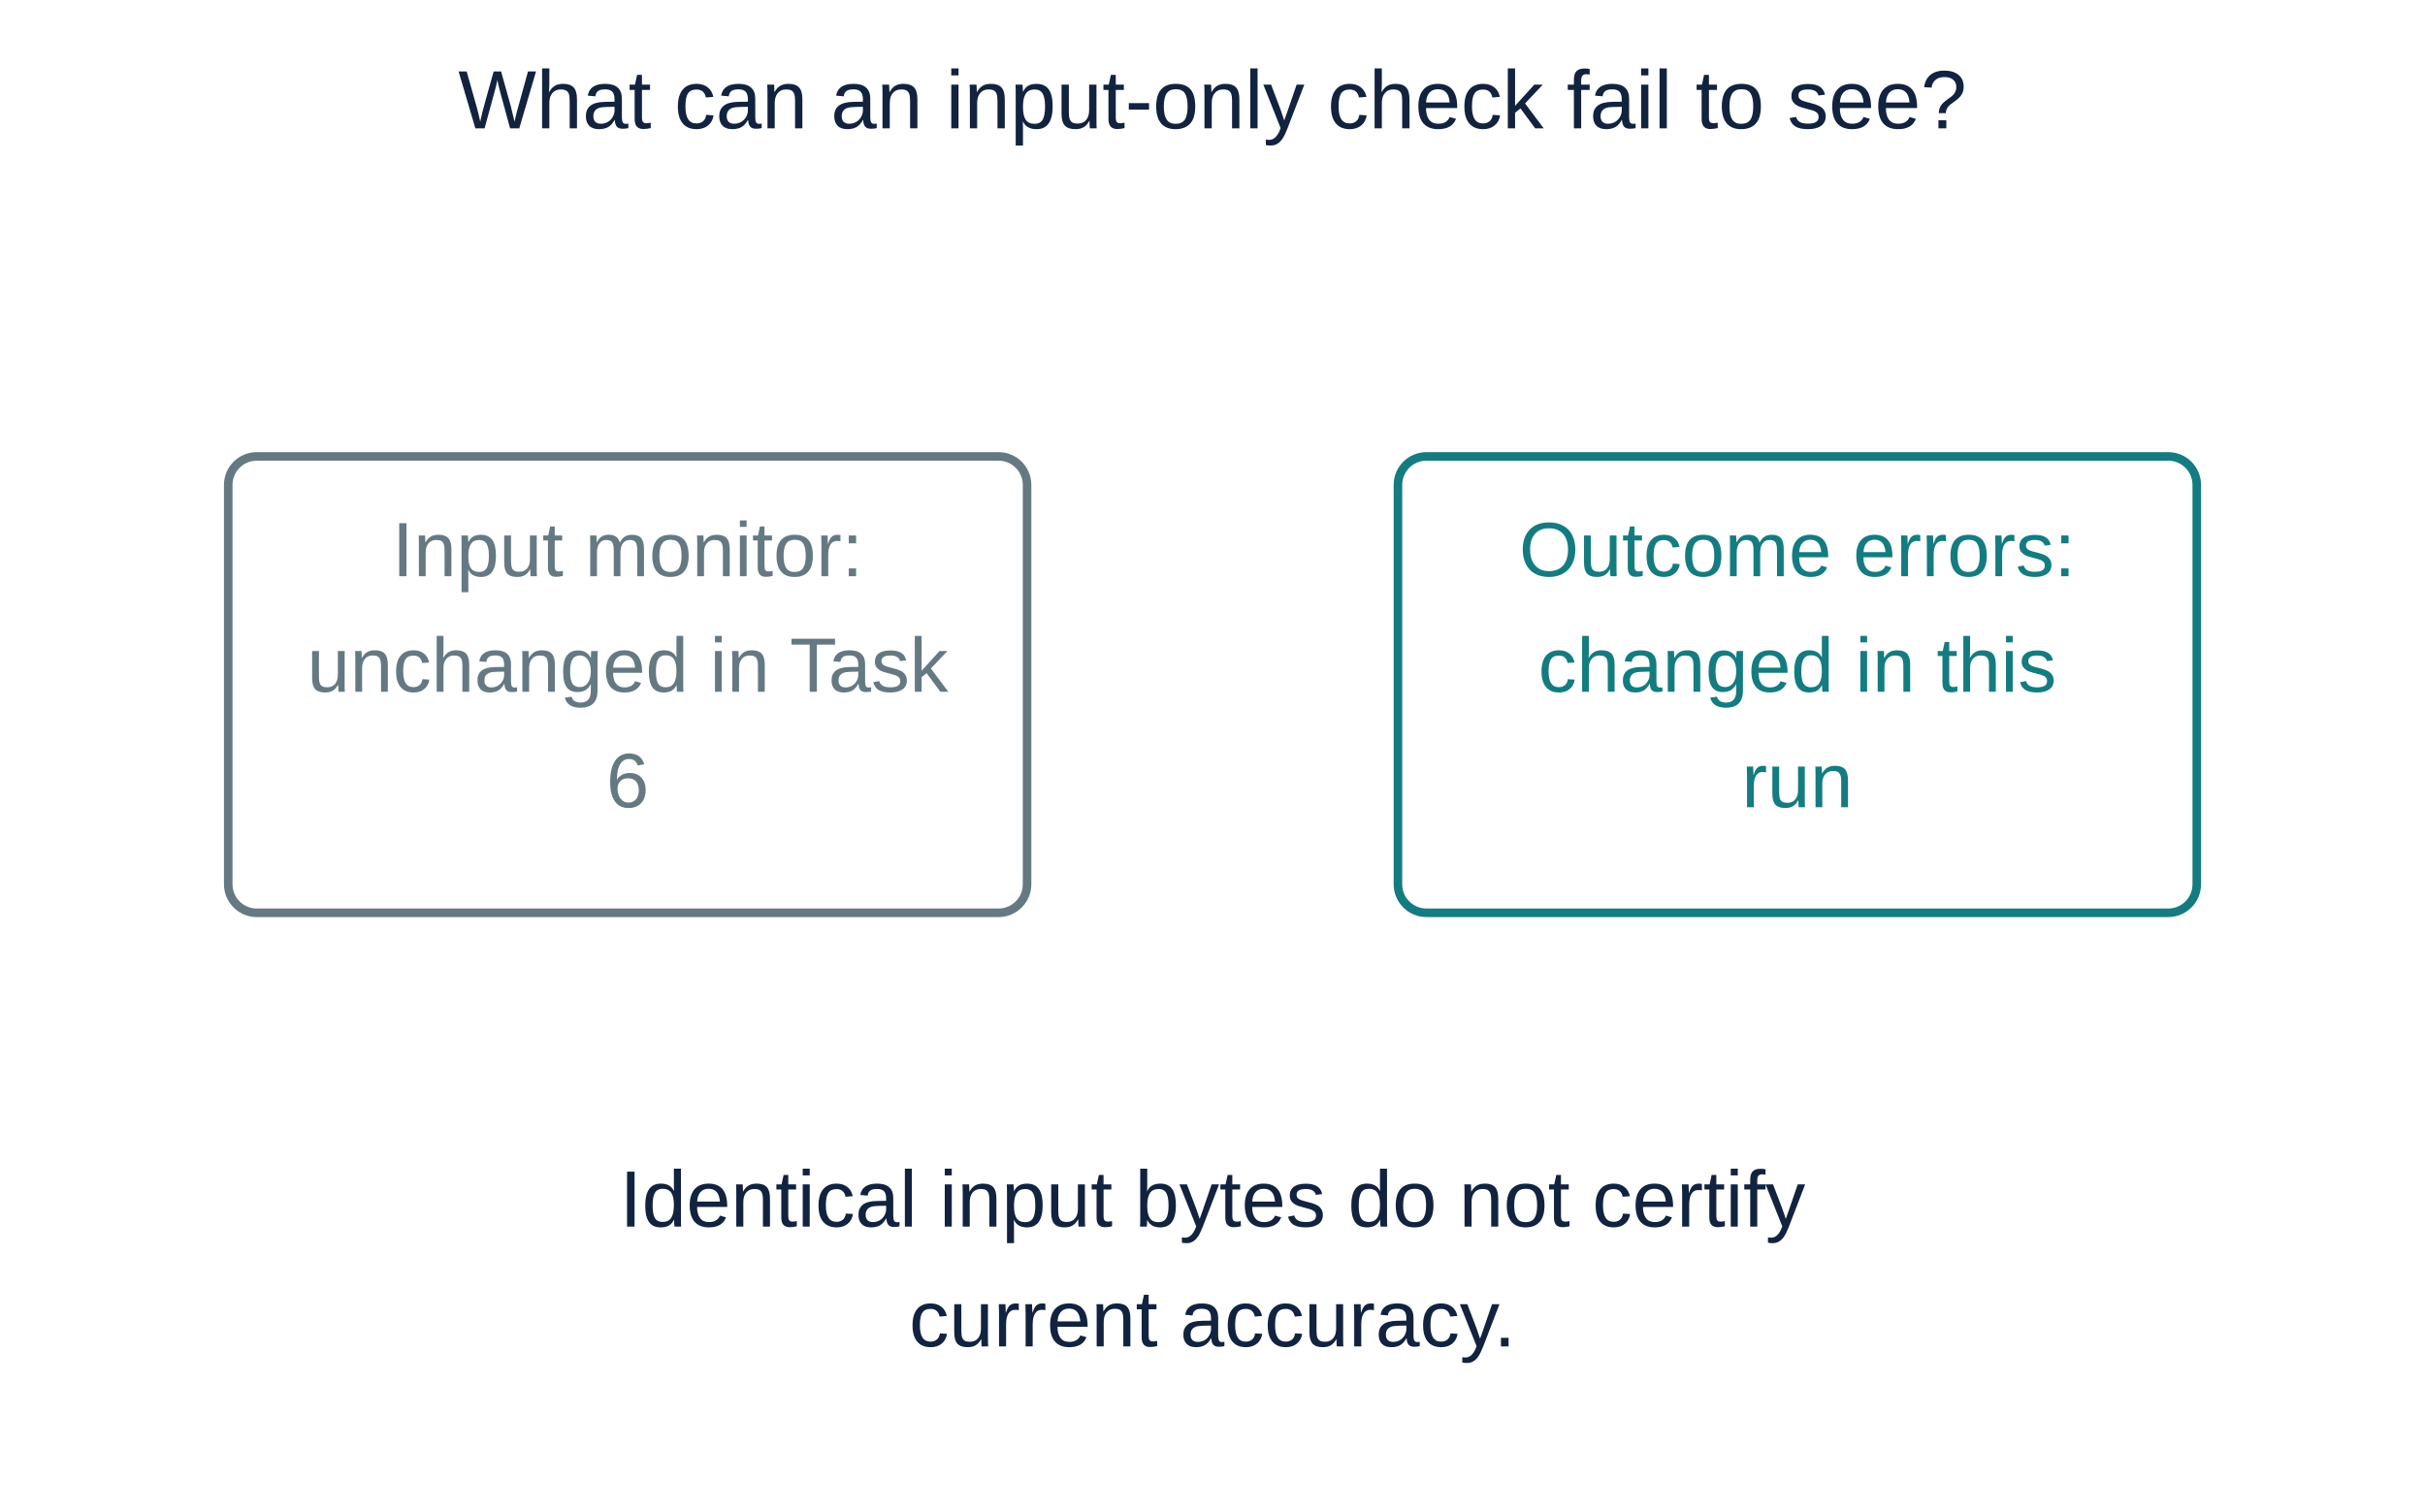
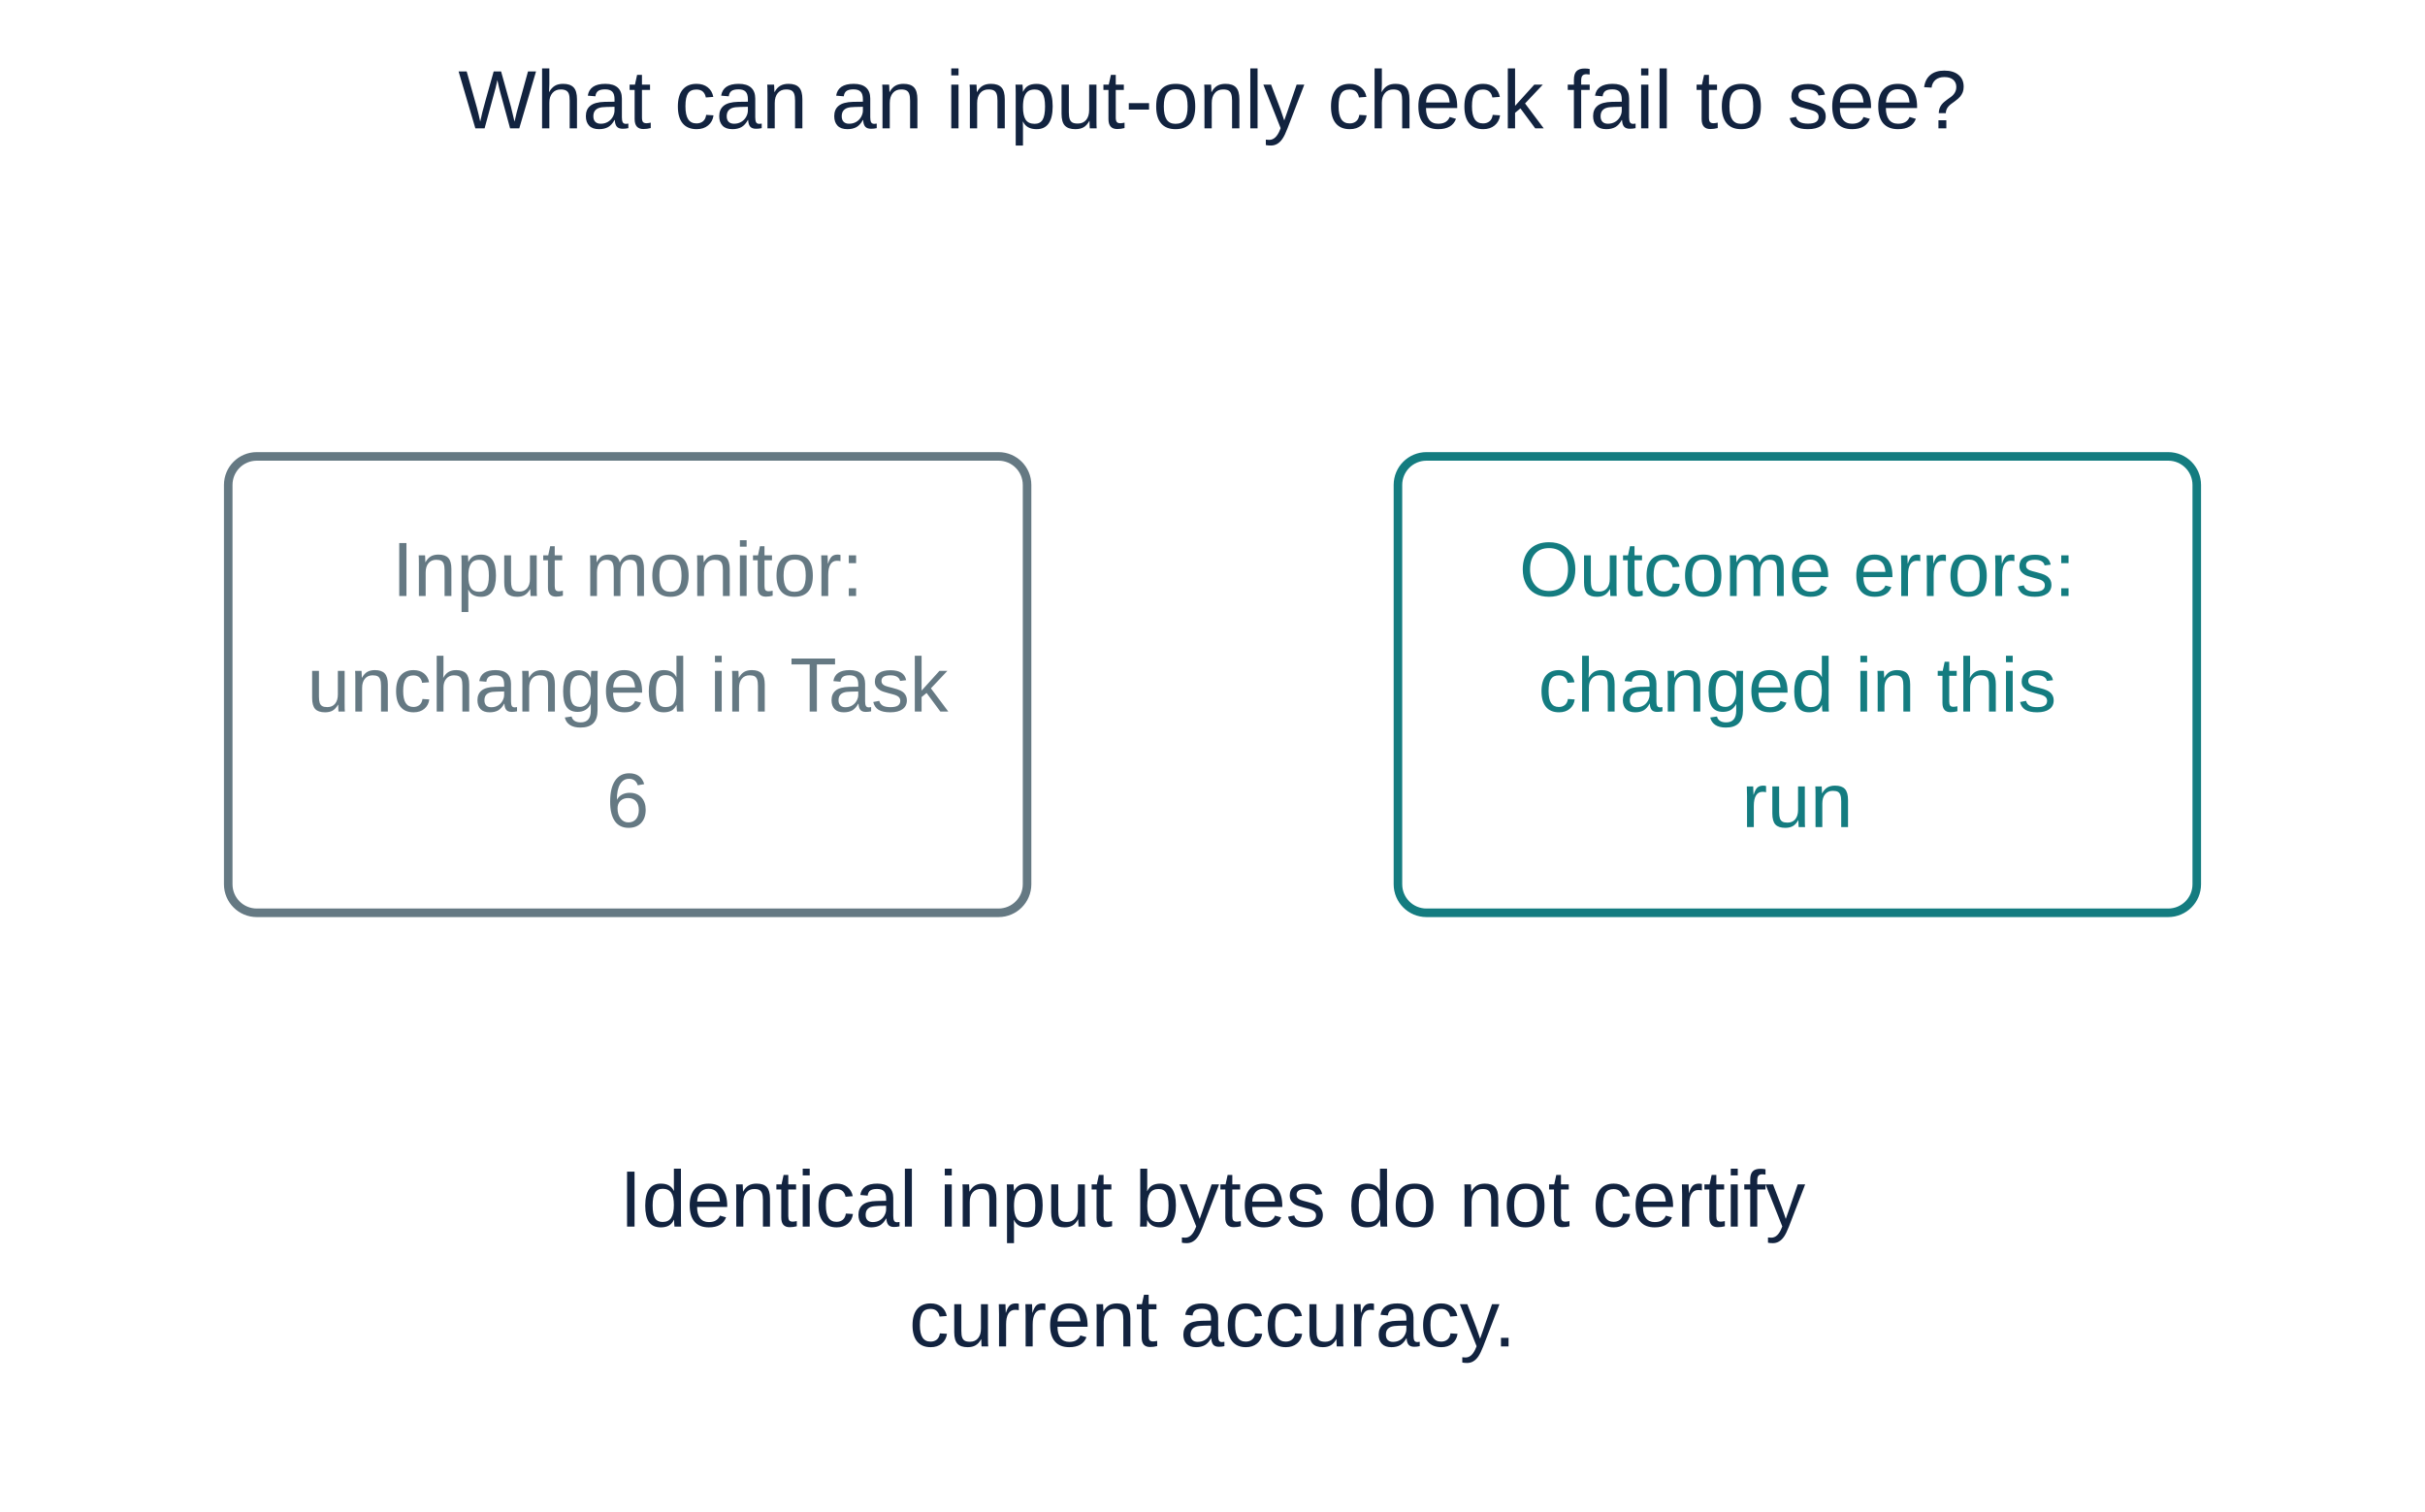
<svg xmlns="http://www.w3.org/2000/svg" viewBox="0 0 850 530" font-family="Arial,sans-serif" role="img" aria-label="What can an input-only check fail to see?">
  <defs>
    <marker id="a" markerWidth="8" markerHeight="8" refX="6" refY="3" orient="auto">
      <path d="M0 0 L6 3 L0 6" fill="none" stroke="#147c80" stroke-width="1.3" />
    </marker>
  </defs>
  <text x="425" y="45.0" font-size="29" text-anchor="middle" fill="#12233f">What can an input-only check fail to see?</text>
-   <rect x="80" y="160" width="280" height="160" rx="10" fill="none" stroke="#657983" stroke-width="3" />
-   <text x="220.0" y="202.0" font-size="27" text-anchor="middle" fill="#657983">Input monitor:</text>
-   <text x="220.0" y="242.5" font-size="27" text-anchor="middle" fill="#657983">unchanged in Task</text>
-   <text x="220.0" y="283.0" font-size="27" text-anchor="middle" fill="#657983">6</text>
-   <rect x="490" y="160" width="280" height="160" rx="10" fill="none" stroke="#147c80" stroke-width="3" />
-   <text x="630.0" y="202.0" font-size="27" text-anchor="middle" fill="#147c80">Outcome errors:</text>
-   <text x="630.0" y="242.5" font-size="27" text-anchor="middle" fill="#147c80">changed in this</text>
-   <text x="630.0" y="283.0" font-size="27" text-anchor="middle" fill="#147c80">run</text>
+   <g class="node">
+     <rect x="80" y="160" width="280" height="160" rx="10" fill="none" stroke="#657983" stroke-width="3" />
+     <text x="220.0" y="208.95" font-size="27" text-anchor="middle" fill="#657983">Input monitor:</text>
+     <text x="220.0" y="249.45" font-size="27" text-anchor="middle" fill="#657983">unchanged in Task</text>
+     <text x="220.0" y="289.95" font-size="27" text-anchor="middle" fill="#657983">6</text>
+   </g>
+   <g class="node">
+     <rect x="490" y="160" width="280" height="160" rx="10" fill="none" stroke="#147c80" stroke-width="3" />
+     <text x="630.0" y="208.95" font-size="27" text-anchor="middle" fill="#147c80">Outcome errors:</text>
+     <text x="630.0" y="249.45" font-size="27" text-anchor="middle" fill="#147c80">changed in this</text>
+     <text x="630.0" y="289.95" font-size="27" text-anchor="middle" fill="#147c80">run</text>
+   </g>
  <text x="425" y="430.0" font-size="28" text-anchor="middle" fill="#12233f">Identical input bytes do not certify</text>
  <text x="425" y="472.0" font-size="28" text-anchor="middle" fill="#12233f">current accuracy.</text>
</svg>
